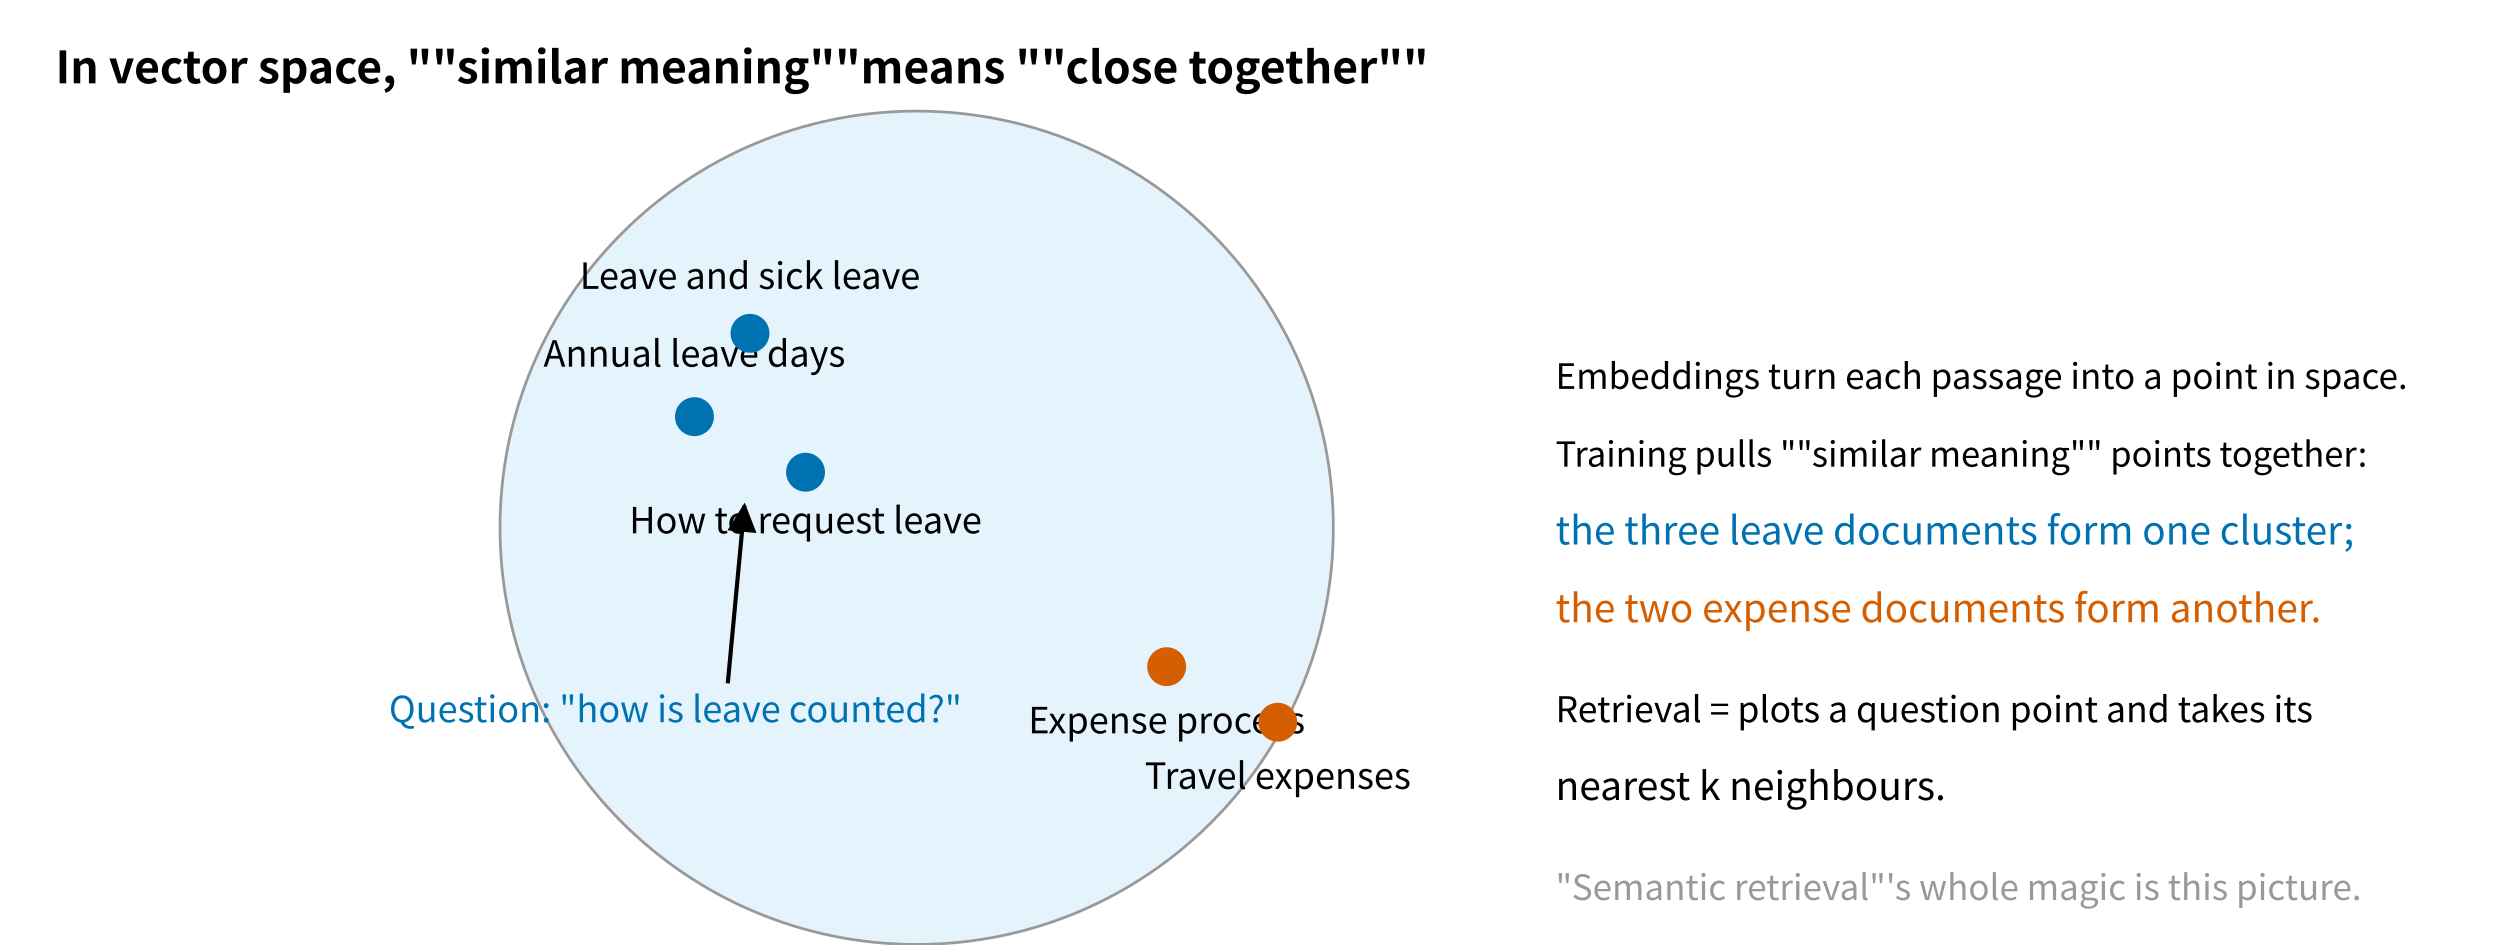
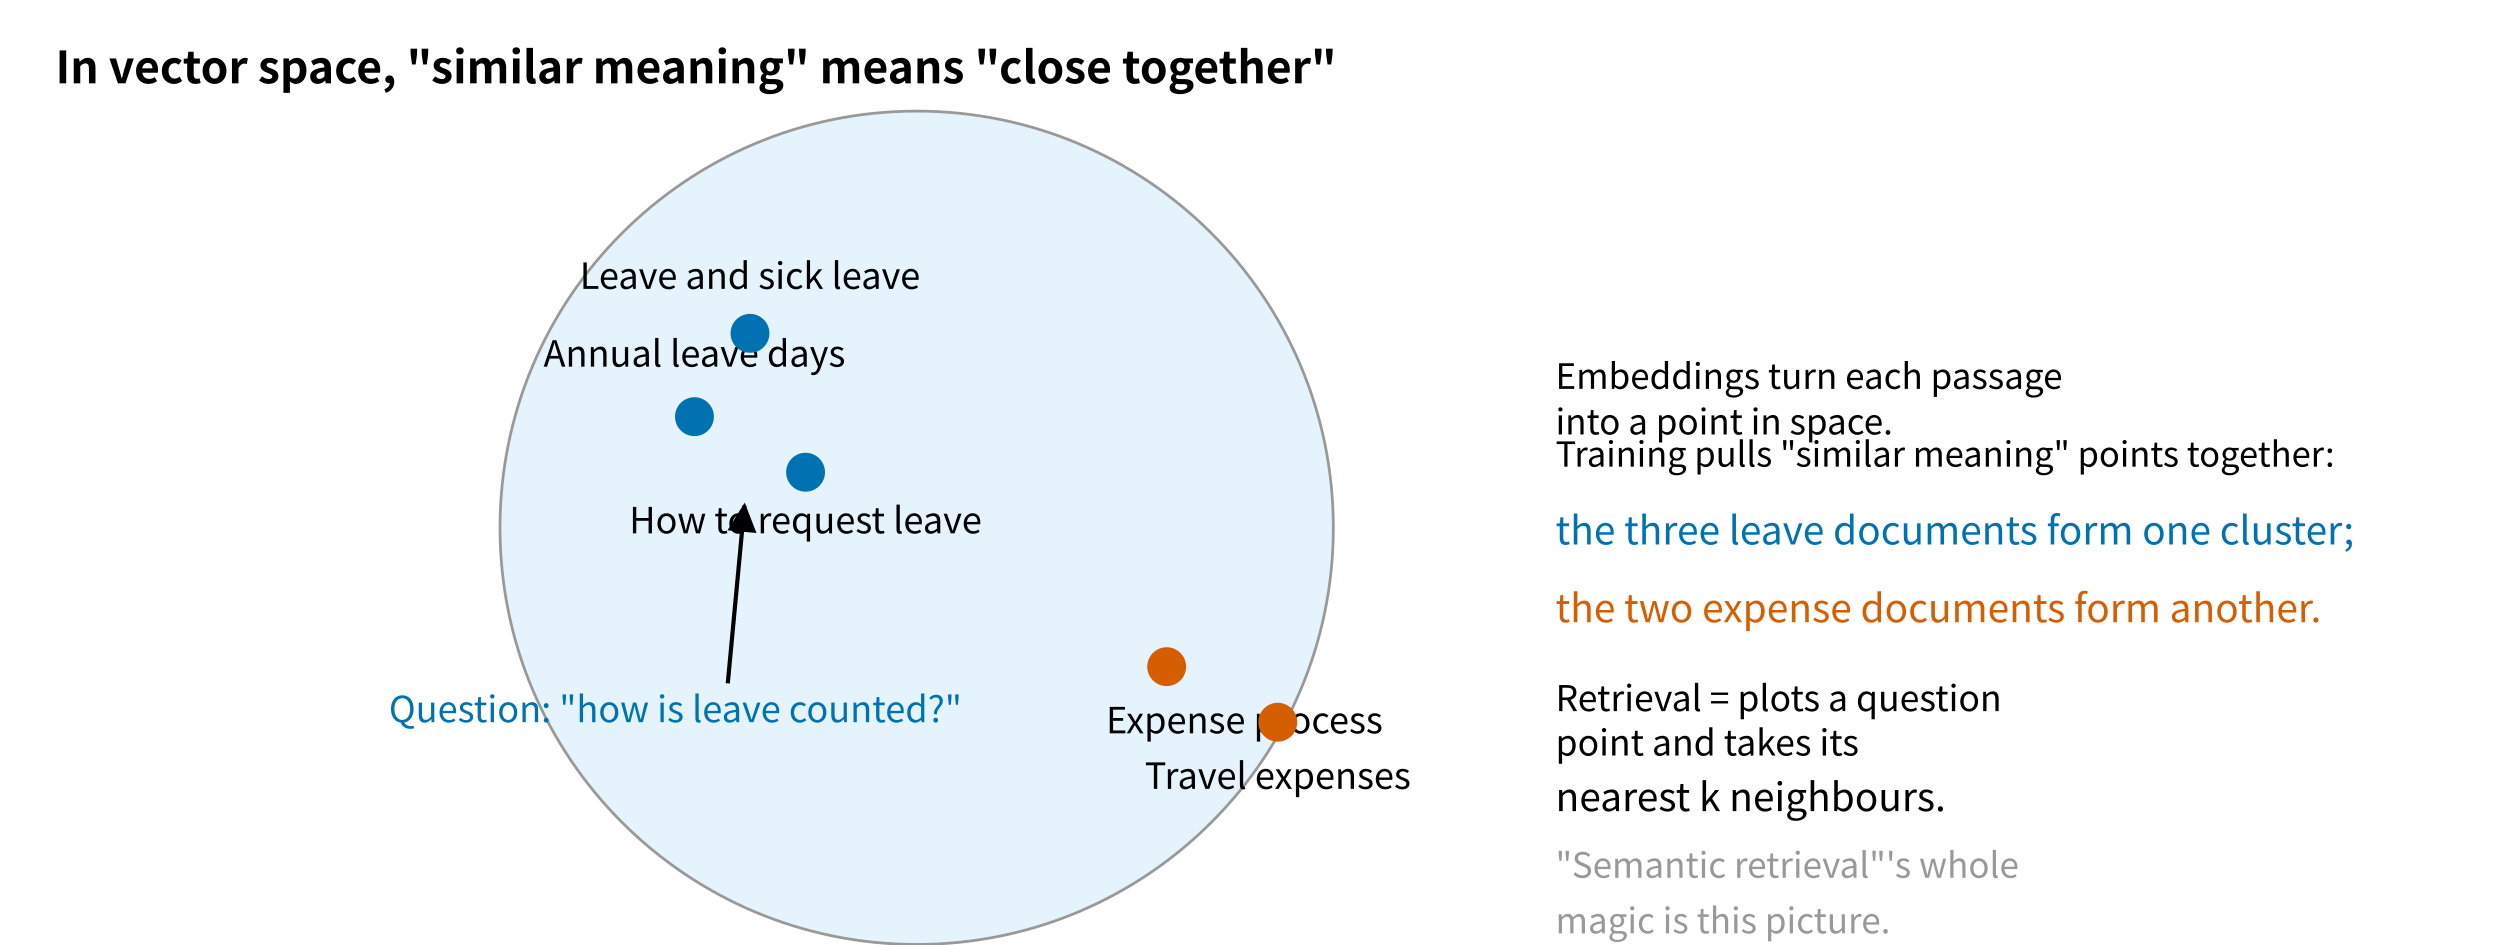
<svg xmlns="http://www.w3.org/2000/svg" width="900" height="340" viewBox="0 0 900 340">
  <defs>
    <marker id="arr" viewBox="0 0 10 10" refX="9" refY="5" markerWidth="7" markerHeight="7" orient="auto-start-reverse">
      <path d="M 0 0 L 10 5 L 0 10 z" fill="#000000" />
    </marker>
  </defs>
-   <text x="20" y="30" font-size="16" font-weight="bold" fill="#000000" font-family="Noto Sans CJK SC, sans-serif">In vector space, ""similar meaning""means ""close together""</text>
+   <text x="20" y="30" font-size="16" font-weight="bold" fill="#000000" font-family="Noto Sans CJK SC, sans-serif">In vector space, "similar meaning" means "close together"</text>
  <circle cx="330" cy="190" r="150" fill="#56B4E9" fill-opacity="0.15" stroke="#999999" stroke-width="1" />
  <circle cx="250" cy="150" r="7" fill="#0072B2" />
  <text x="250" y="132" text-anchor="middle" font-size="13" fill="#000000" font-family="Noto Sans CJK SC, sans-serif">Annual leave days</text>
  <circle cx="290" cy="170" r="7" fill="#0072B2" />
  <text x="290" y="192" text-anchor="middle" font-size="13" fill="#000000" font-family="Noto Sans CJK SC, sans-serif">How to request leave</text>
  <circle cx="270" cy="120" r="7" fill="#0072B2" />
  <text x="270" y="104" text-anchor="middle" font-size="13" fill="#000000" font-family="Noto Sans CJK SC, sans-serif">Leave and sick leave</text>
  <circle cx="420" cy="240" r="7" fill="#D55E00" />
-   <text x="420" y="264" text-anchor="middle" font-size="13" fill="#000000" font-family="Noto Sans CJK SC, sans-serif">Expense process</text>
+   <text x="448" y="264" text-anchor="middle" font-size="13" fill="#000000" font-family="Noto Sans CJK SC, sans-serif">Expense process</text>
  <circle cx="460" cy="260" r="7" fill="#D55E00" />
  <text x="460" y="284" text-anchor="middle" font-size="13" fill="#000000" font-family="Noto Sans CJK SC, sans-serif">Travel expenses</text>
  <text x="140" y="260" font-size="13" fill="#0072B2" font-family="Noto Sans CJK SC, sans-serif">Question: "how is leave counted?"</text>
  <path d="M 262 246 L 268 182" stroke="#000000" stroke-width="1.5" marker-end="url(#arr)" />
  <g font-size="14" font-family="Noto Sans CJK SC, sans-serif" fill="#000000">
-     <text x="560" y="140" font-size="12.6">Embeddings turn each passage into a point in space.</text>
-     <text x="560" y="168" font-size="12.4">Training pulls ""similar meaning"" points together: </text>
+     <text x="560" y="140" font-size="12.6">Embeddings turn each passage</text>
+     <text x="560" y="156.4" font-size="12.6">into a point in space.</text>
+     <text x="560" y="168" font-size="12.4">Training pulls "similar meaning" points together: </text>
    <text x="560" y="196" fill="#0072B2">the three leave documents form one cluster; </text>
    <text x="560" y="224" fill="#D55E00">the two expense documents form another.</text>
-     <text x="560" y="260" font-size="12.8">Retrieval  = plots a question point and takes its </text>
-     <text x="560" y="288">nearest  k neighbours.</text>
-     <text x="560" y="324" fill="#999999" font-size="12.6">"Semantic retrieval"'s whole magic is this picture.</text>
+     <text x="560" y="256" font-size="12.8">Retrieval  = plots a question</text>
+     <text x="560" y="272" font-size="12.8">point and takes its</text>
+     <text x="560" y="292">nearest  k neighbours.</text>
+     <text x="560" y="316" fill="#999999" font-size="12.6">"Semantic retrieval"'s whole</text>
+     <text x="560" fill="#999999" font-size="12.6" y="336">magic is this picture.</text>
  </g>
</svg>
